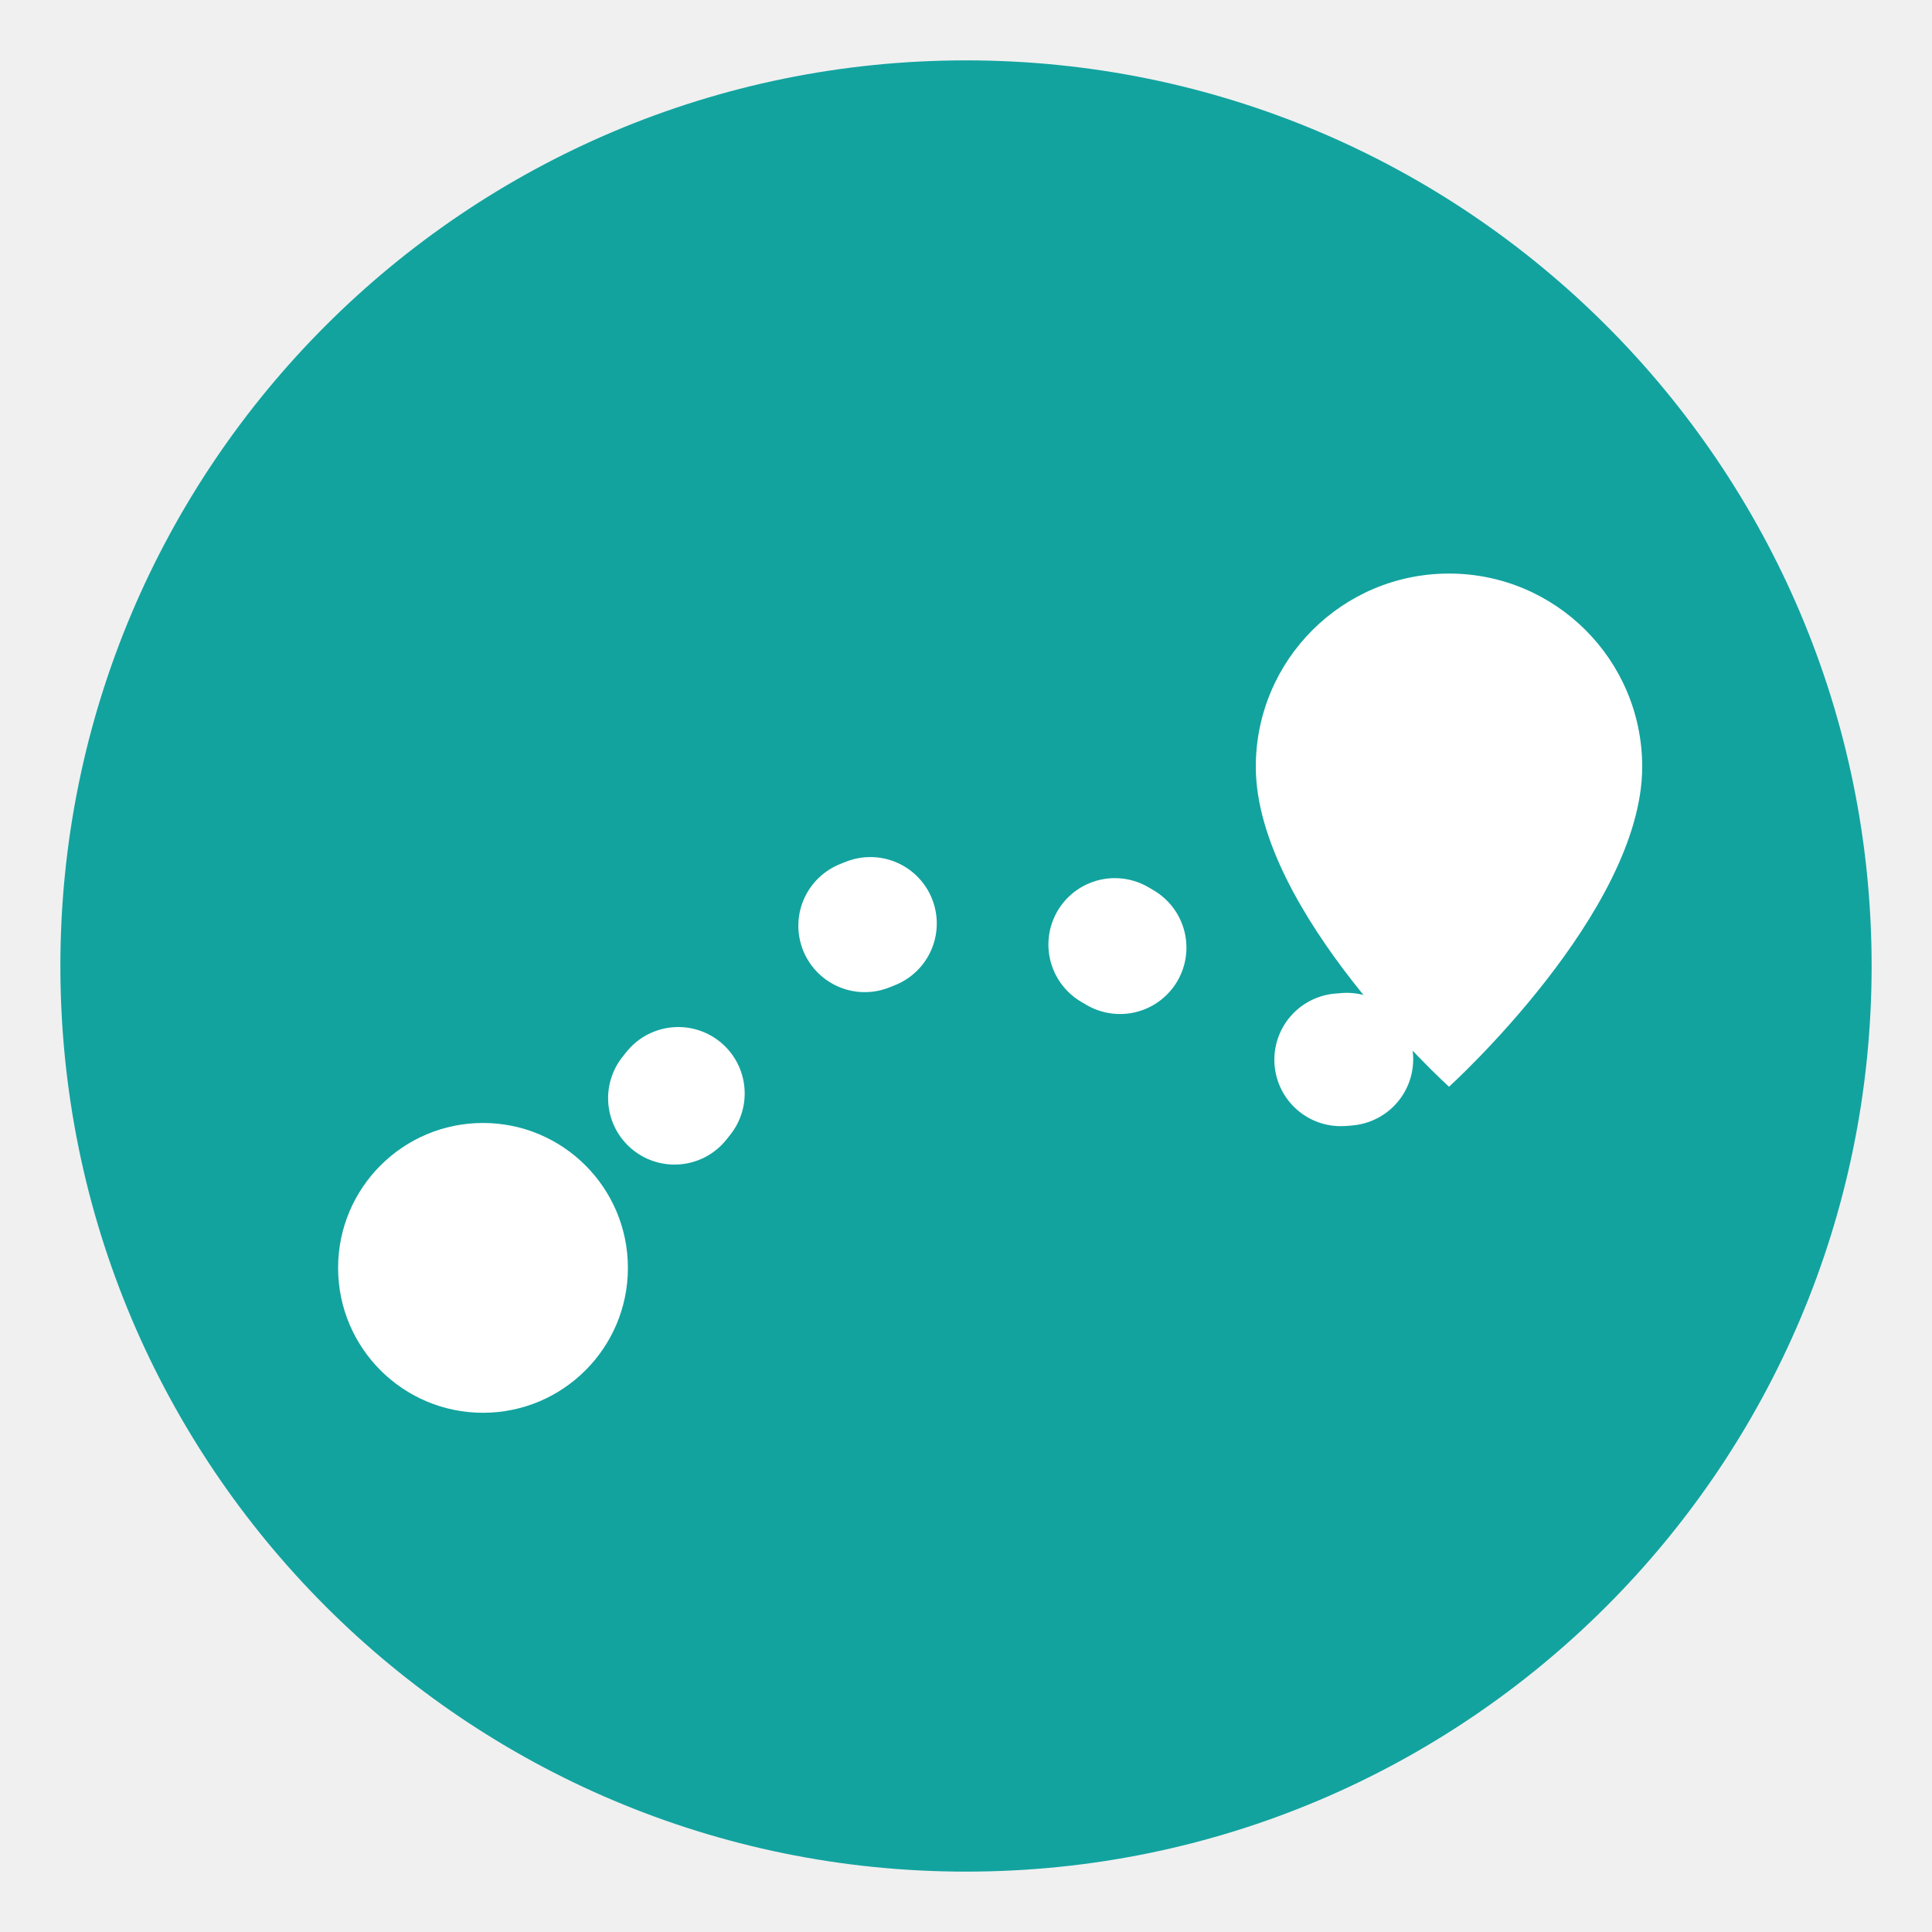
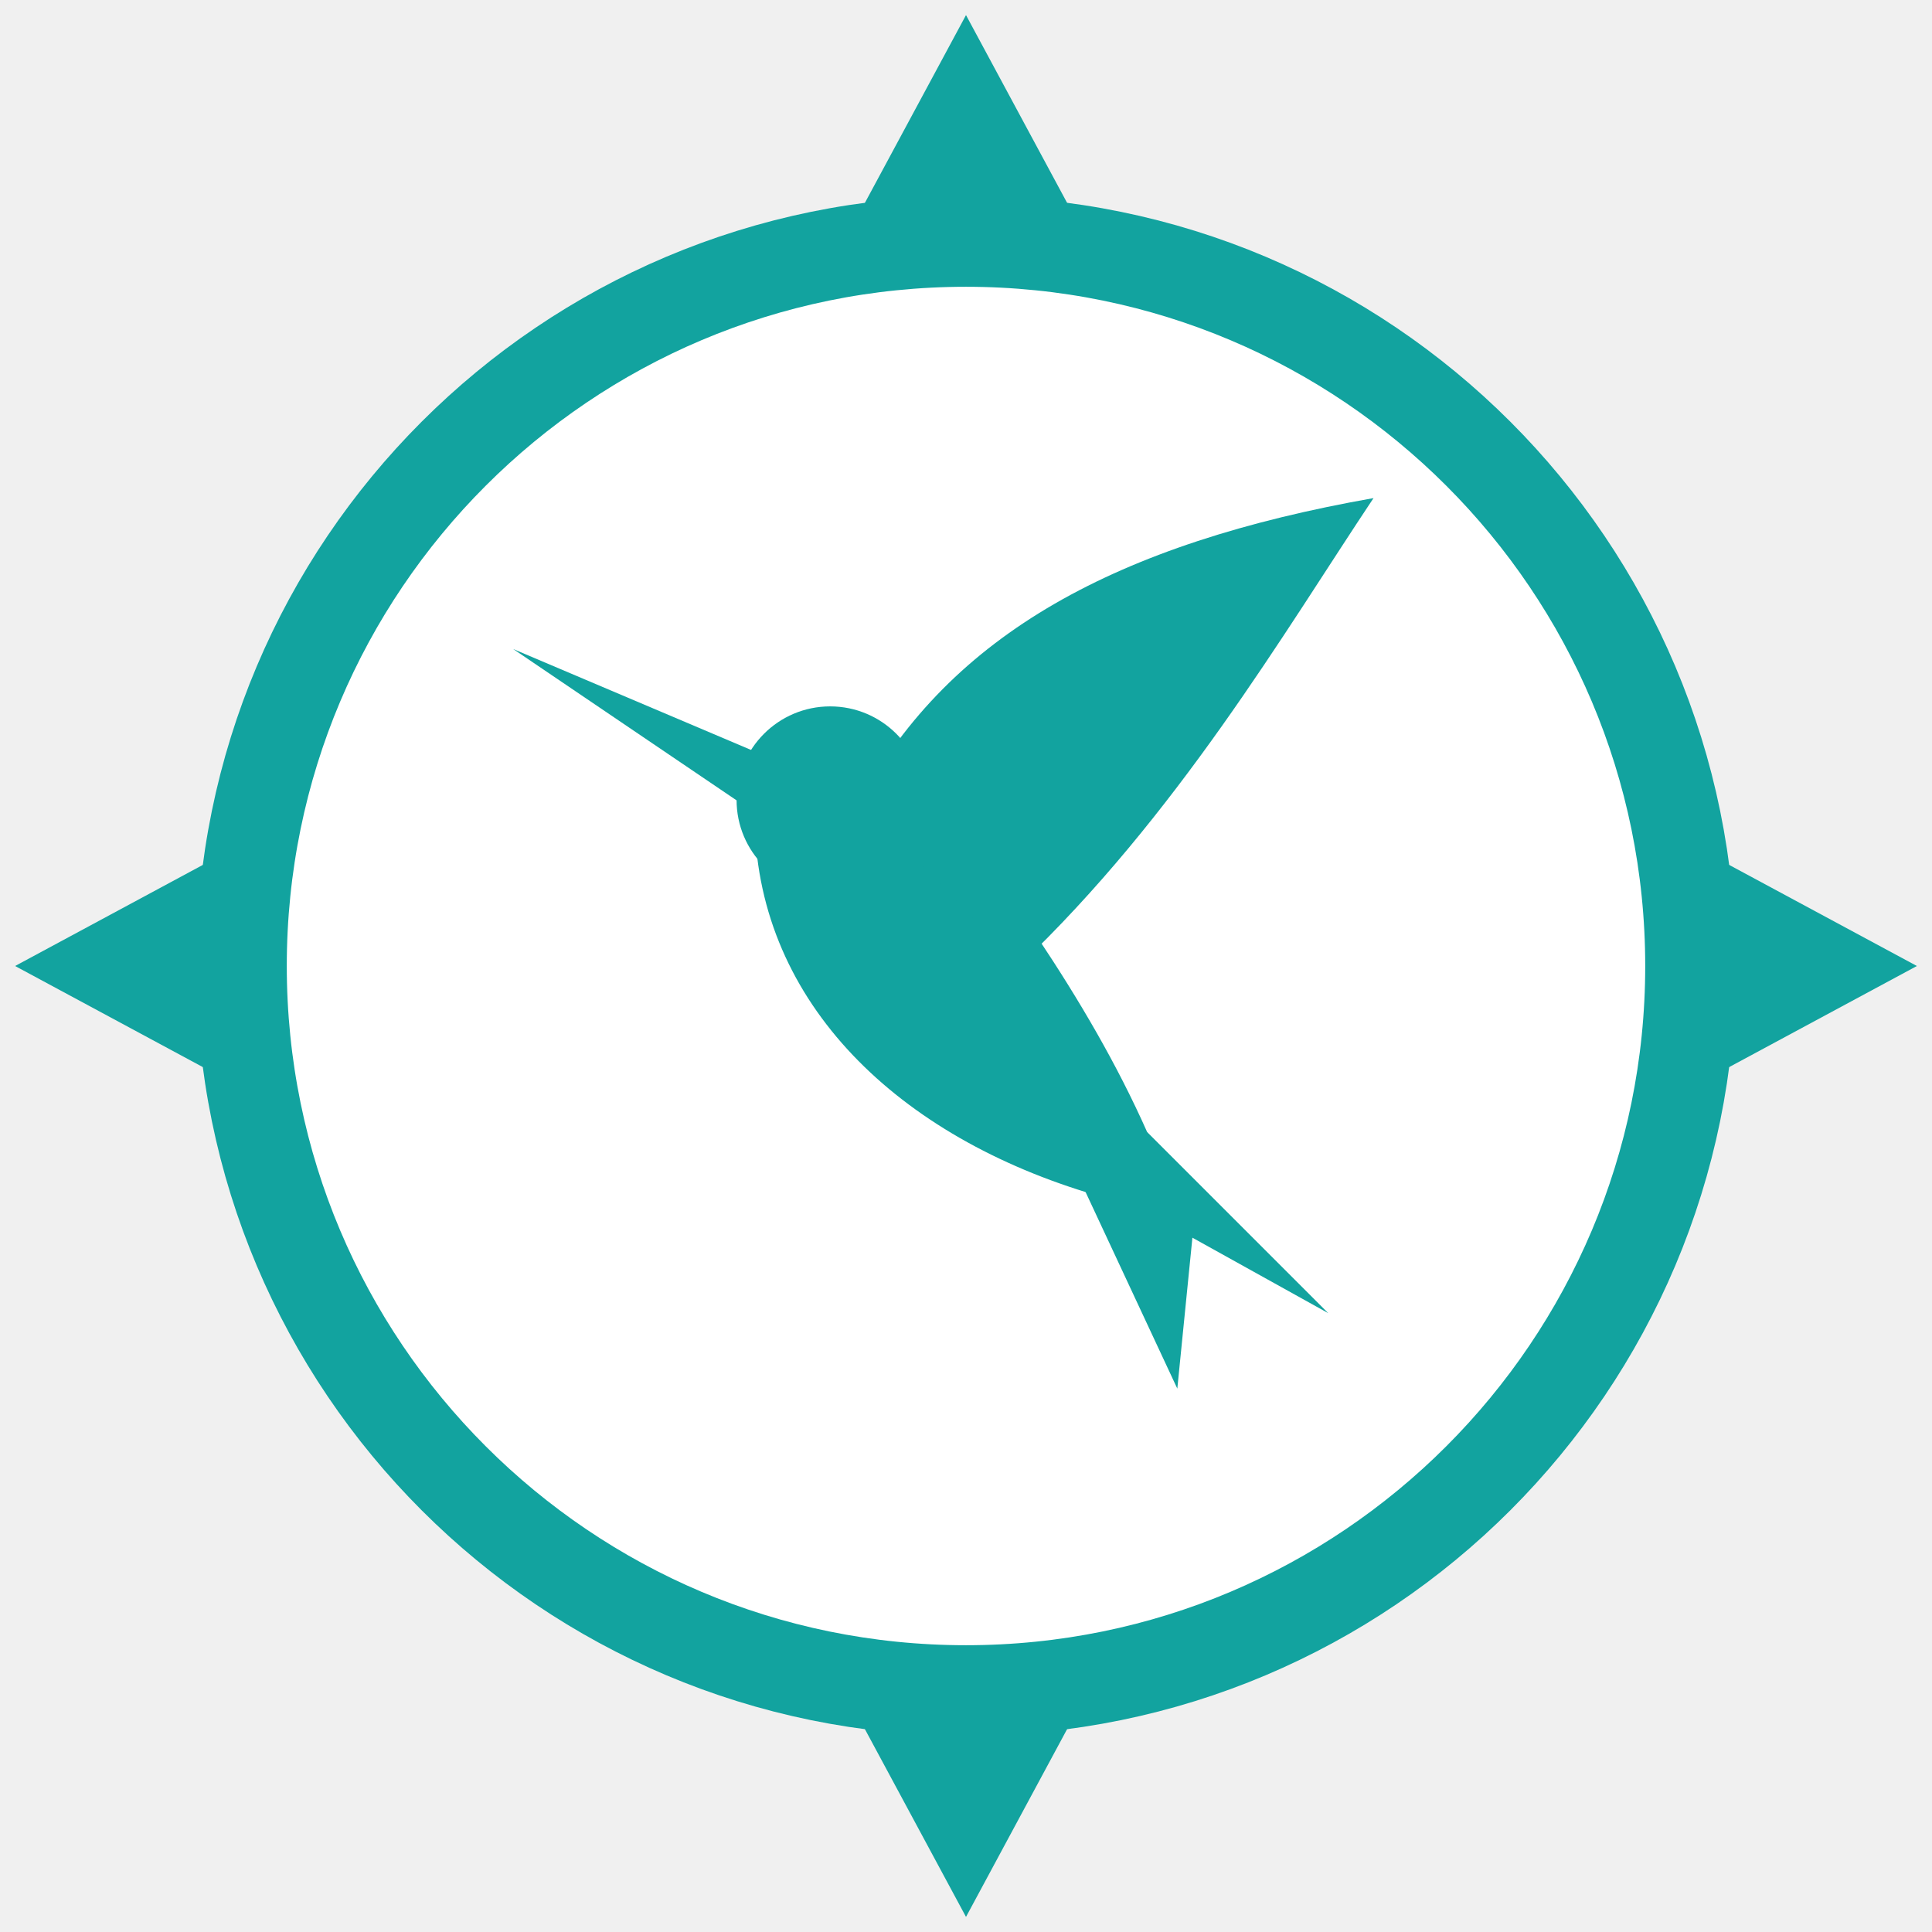
- <svg xmlns="http://www.w3.org/2000/svg" viewBox="0 0 32 32">
-   <circle cx="16" cy="16" r="15" fill="#12A39F" />
-   <path d="M8 21c3-1 4-6 8-6s4 4 8 2" fill="none" stroke="#fff" stroke-width="2.2" stroke-linecap="round" stroke-dasharray="0.1 4.2" />
-   <circle cx="8" cy="21" r="2.4" fill="#fff" />
-   <path d="M24 9.5a3.2 3.2 0 0 0-3.2 3.2c0 2.4 3.2 5.3 3.2 5.3s3.2-2.9 3.2-5.3A3.2 3.2 0 0 0 24 9.5Z" fill="#fff" />
+ <svg xmlns="http://www.w3.org/2000/svg" viewBox="0 0 64 64">
+   <g fill="#12A39F">
+     <polygon points="32,0.5 35.5,7 28.5,7" />
+     <polygon points="63.5,32 57,35.5 57,28.5" />
+     <polygon points="32,63.5 28.5,57 35.5,57" />
+     <polygon points="0.5,32 7,28.5 7,35.5" />
+   </g>
+   <circle cx="32" cy="32" r="24" fill="#fff" stroke="#12A39F" stroke-width="3" />
+   <g fill="#12A39F" transform="translate(16 15.5) scale(.5)">
+     <polygon points="2,12 18.5,19 17.5,22.5" />
+     <circle cx="23" cy="22" r="6.2" />
+     <path d="M18 23 C18 35 27 44 40 48 C43 49 45 47 44 44 C40 35 34 27 28 19 Z" />
+     <path d="M25 22 C31 11 42 5 59 2 C53 11 46 23 35.5 33 Z" />
+     <path d="M39 46 L46 61 L47 51 L56 56 L44 44 Z" />
+   </g>
</svg>
